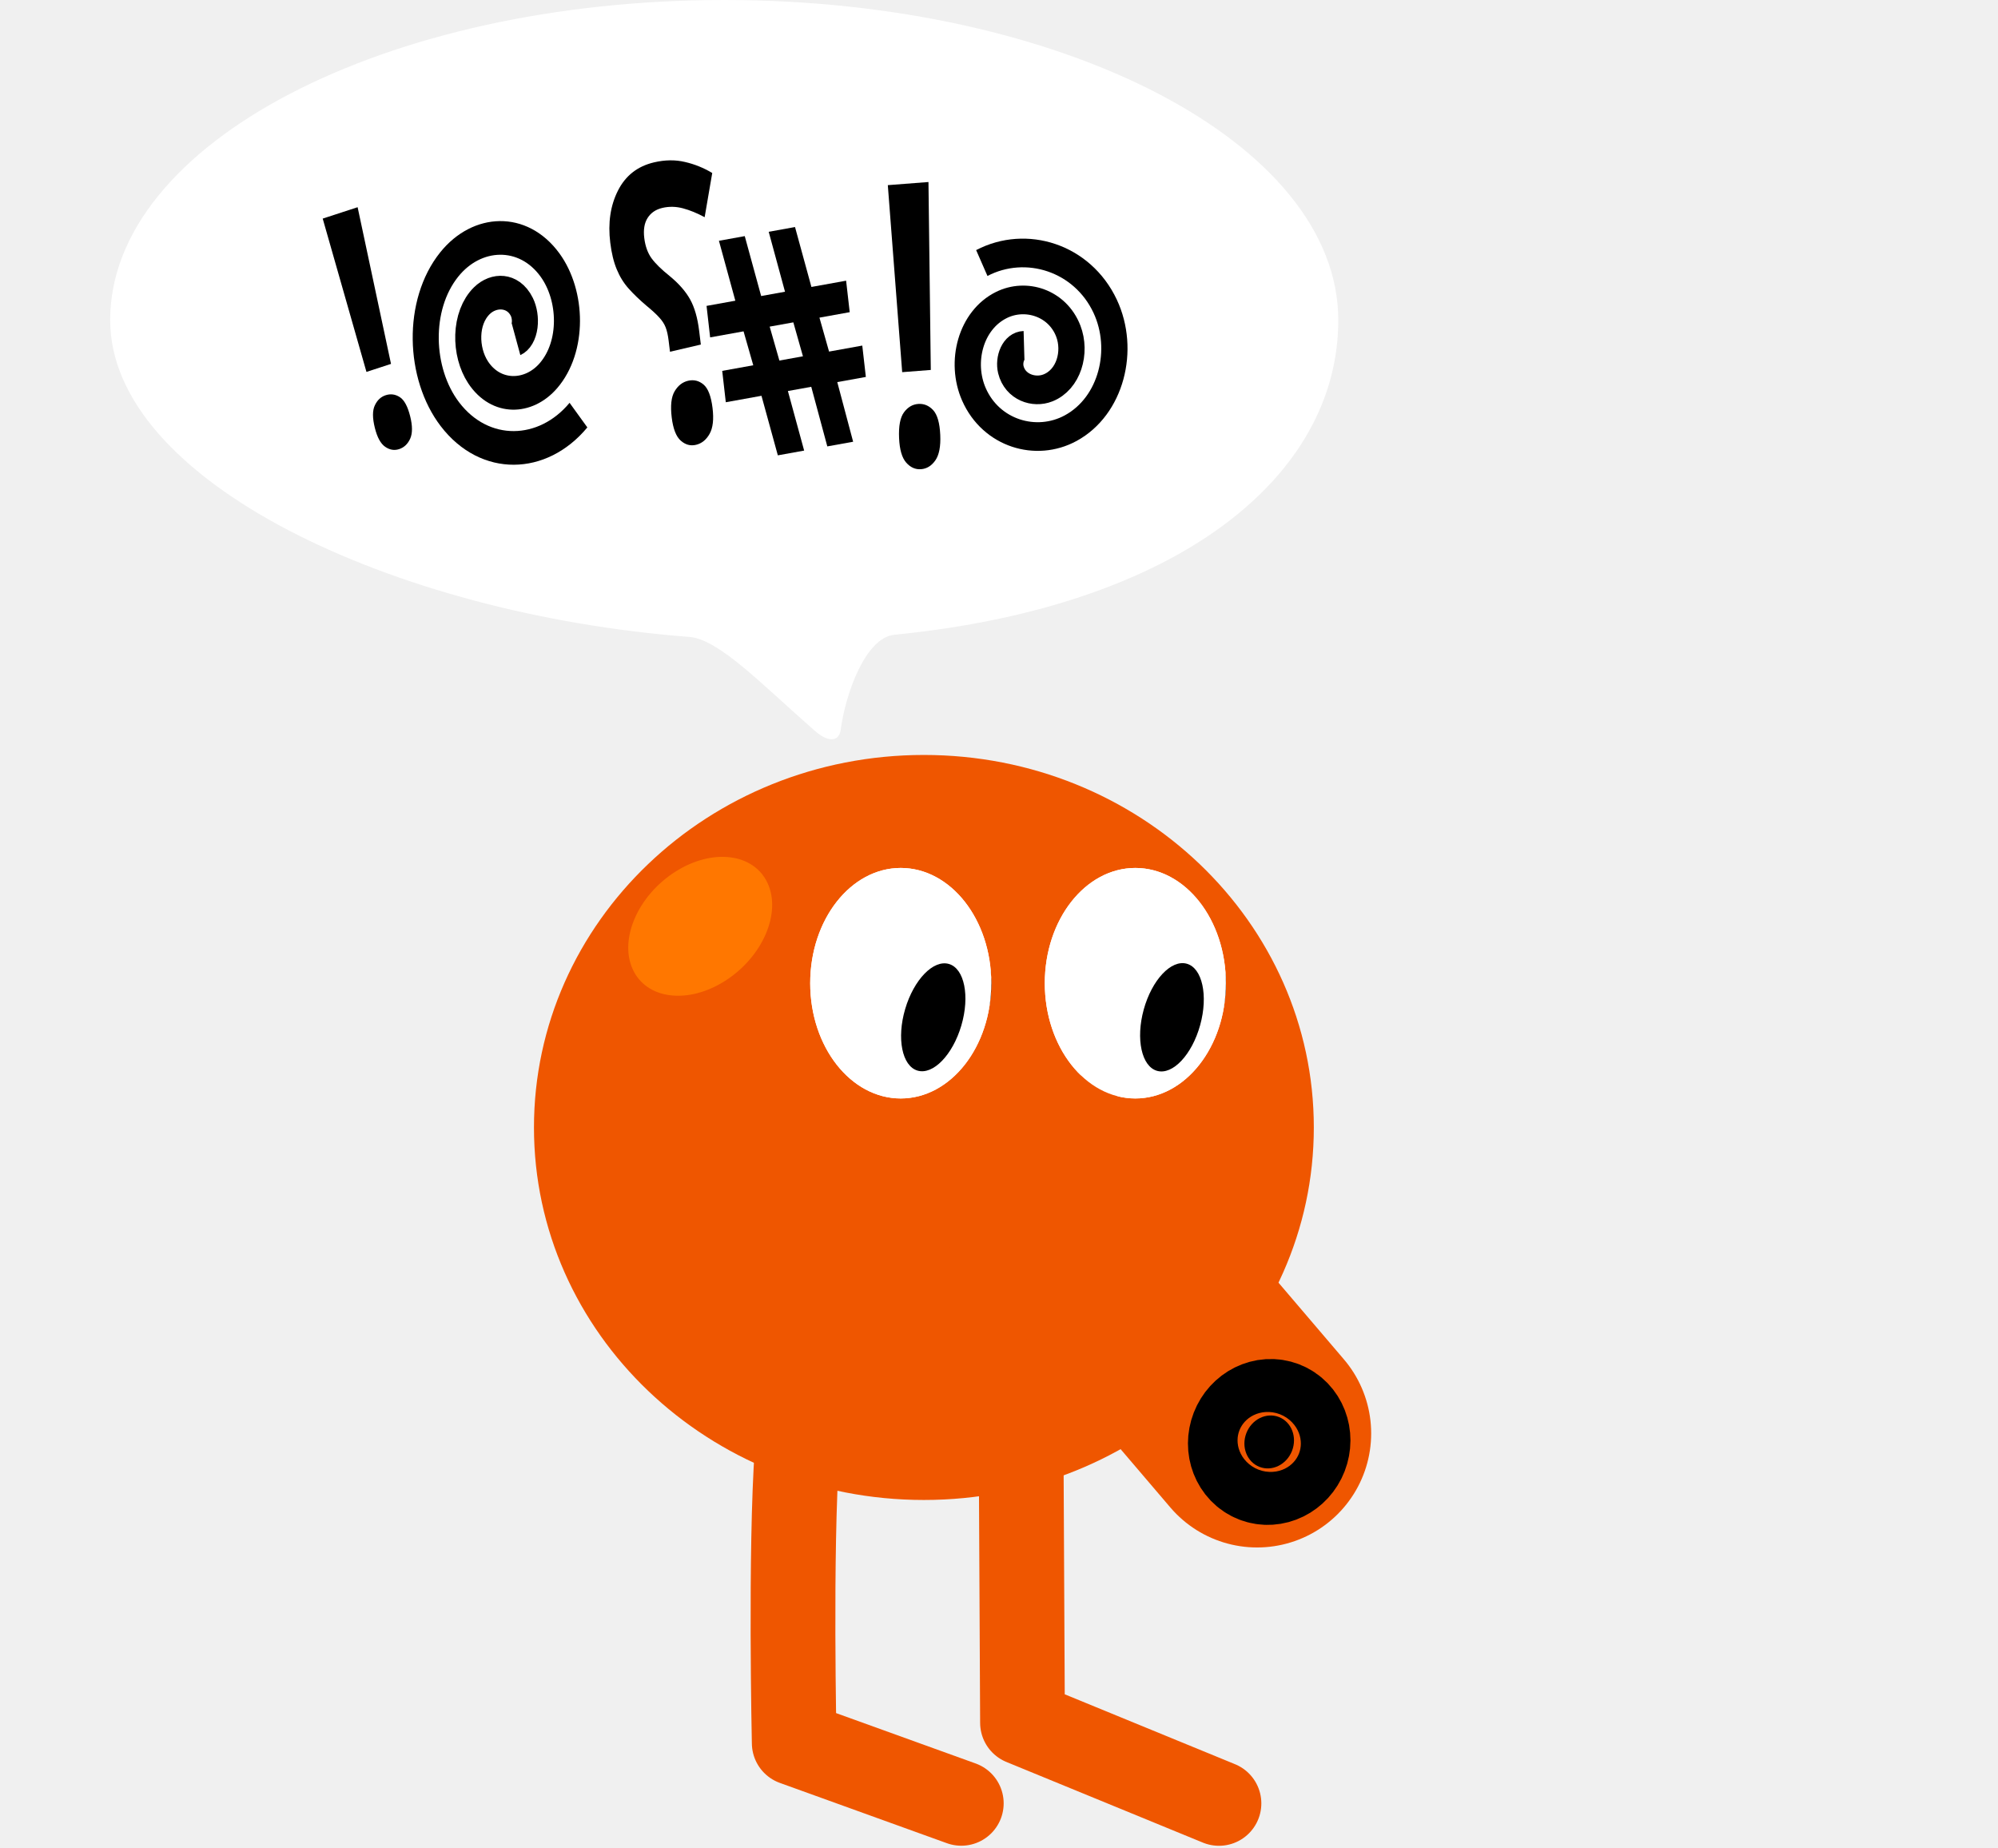
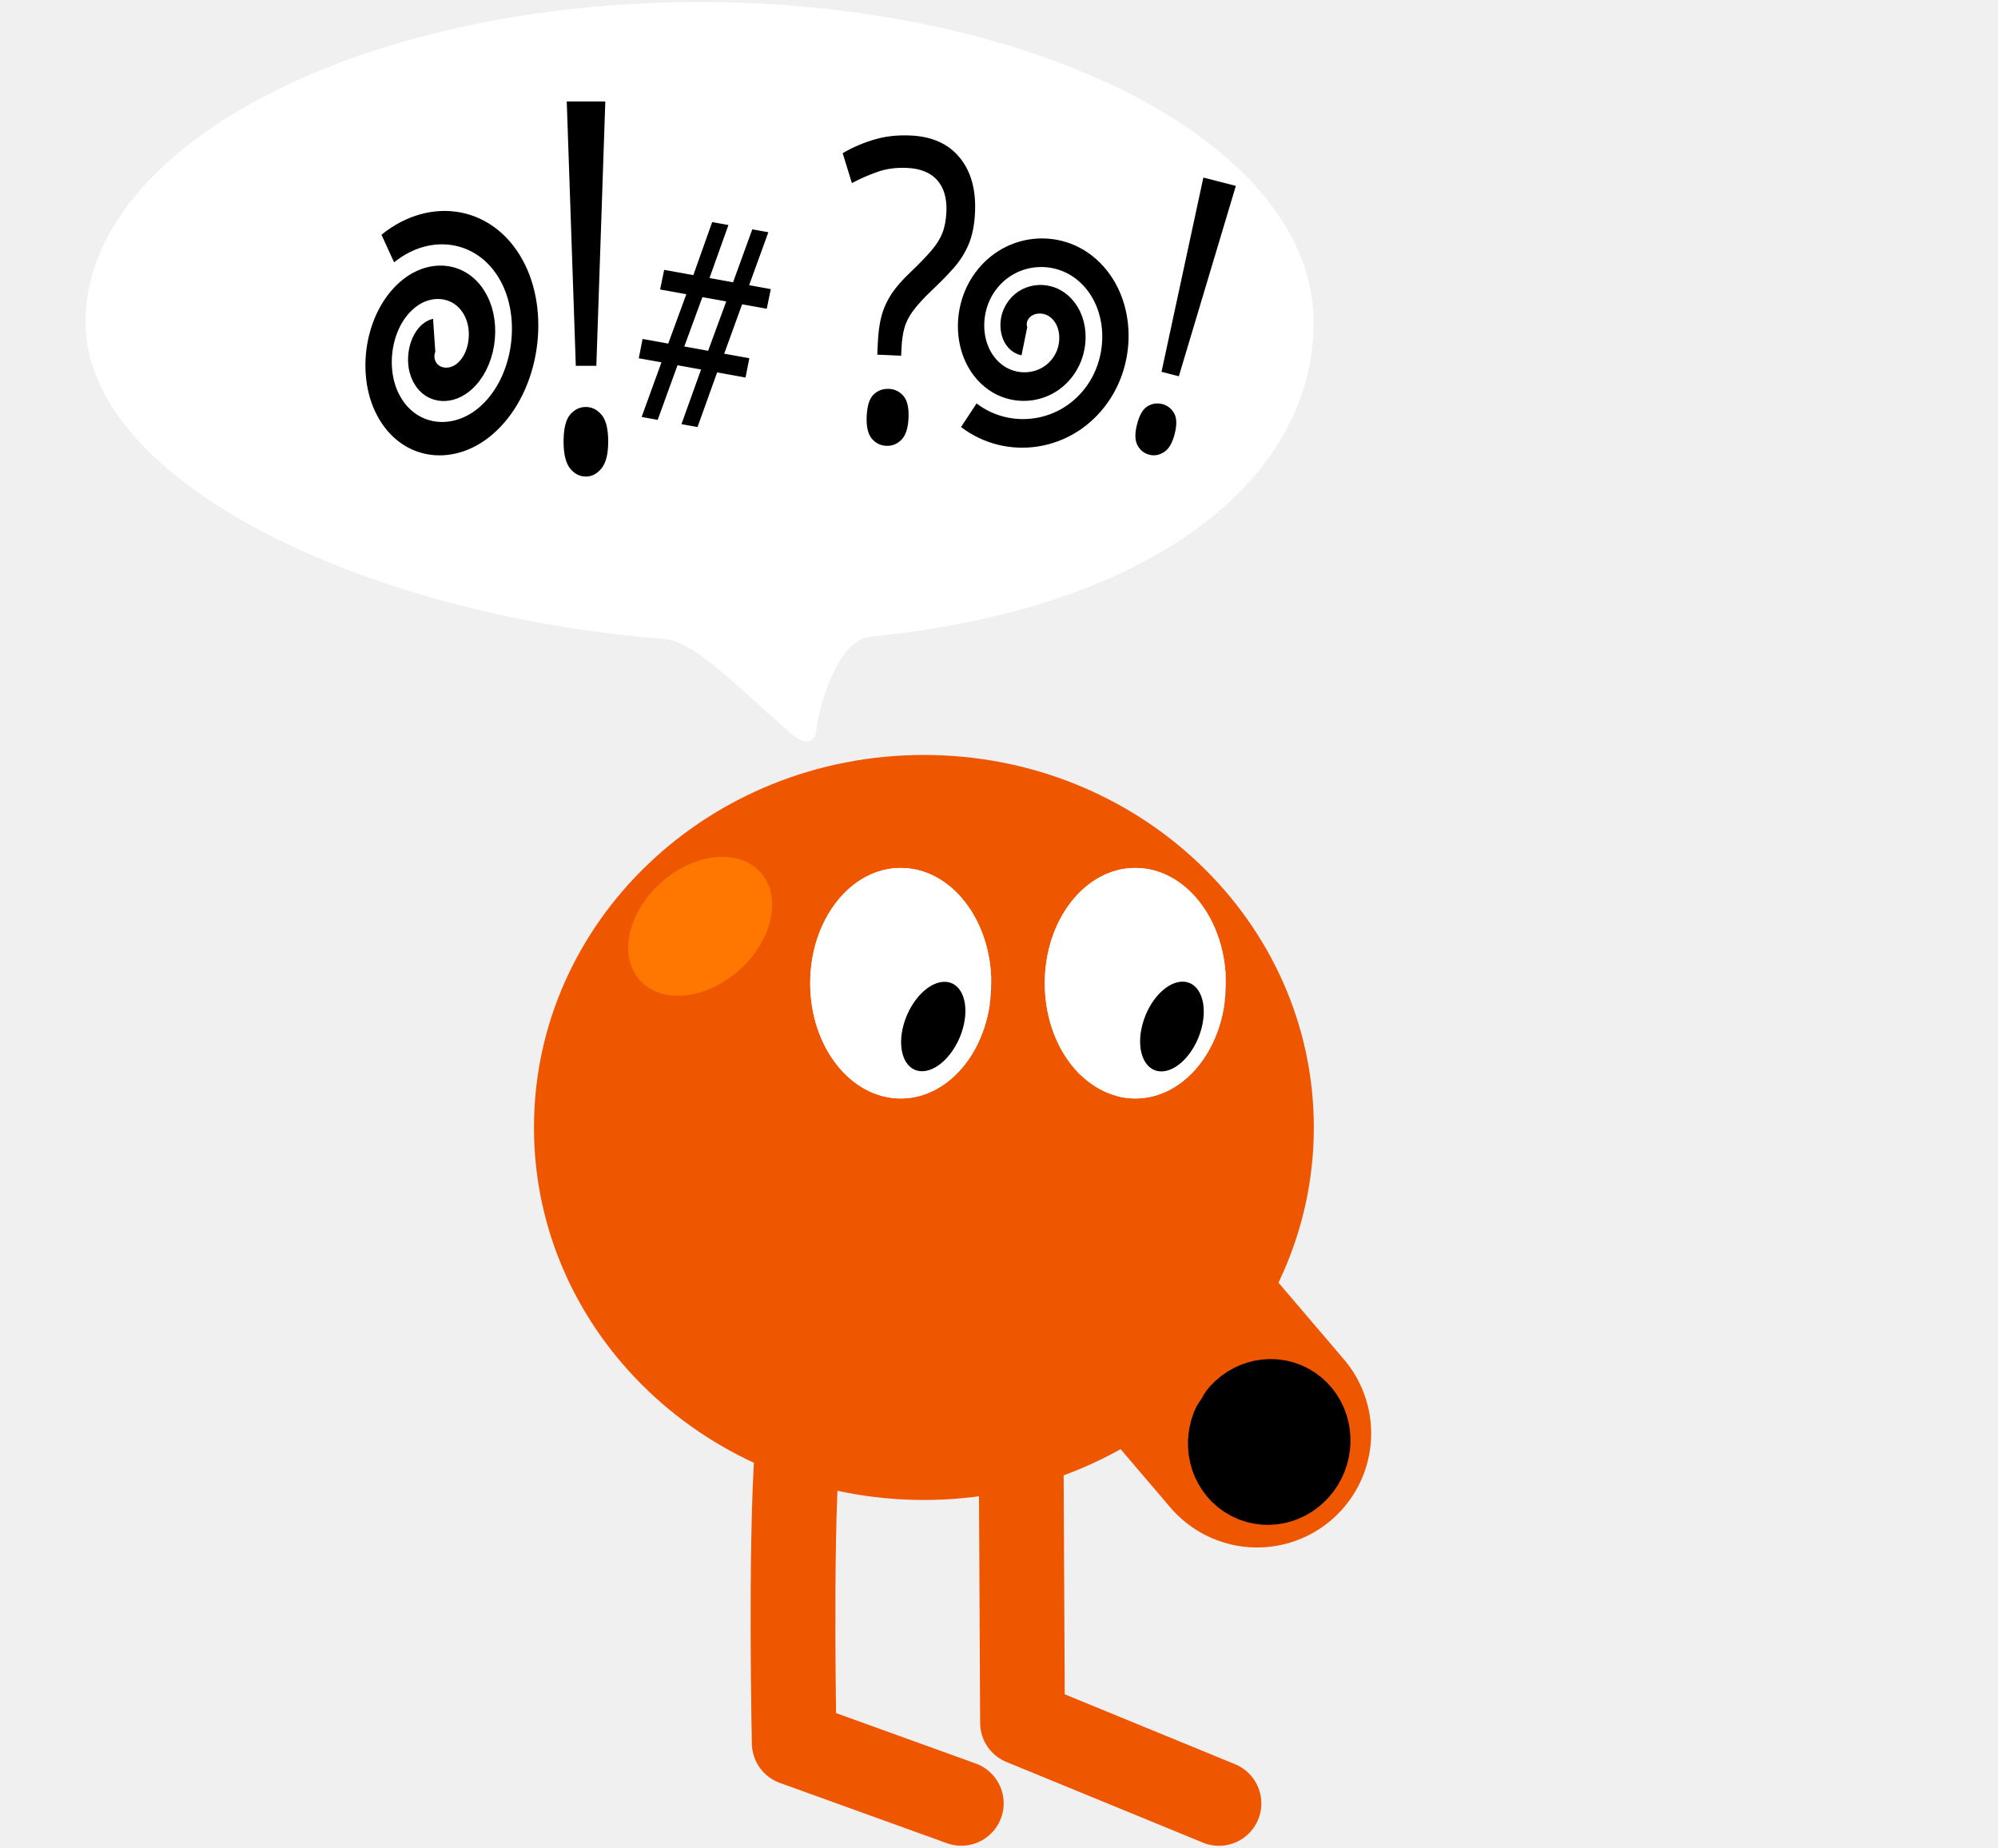
<svg xmlns="http://www.w3.org/2000/svg" width="85.818" height="79.359" id="svg2" version="1.1">
  <defs id="defs4" />
  <g id="layer1" transform="translate(1988.971,-997.4879)">
    <g id="g4255" />
    <g id="g5191" transform="translate(-112,513)">
      <g id="g5074" transform="matrix(1.843193,0,0,1.843193,-62.12293,-1362.837)">
        <g id="g5076">
          <g id="g5078" transform="matrix(1.518972,0,0,1.518972,-279.7534,117.9464)">
            <g id="g5084" transform="translate(137.5322,493.672)" />
          </g>
        </g>
      </g>
      <g id="g3032" transform="matrix(-1,0,0,1,-3668.225,0)">
        <path style="fill:none;stroke:#ef5600;stroke-width:1.3;stroke-linecap:round;stroke-linejoin:round;stroke-miterlimit:4;stroke-opacity:1;stroke-dasharray:none" d="m -583.189,110.736 c 0.11,1.551 0.045,4.496 0.045,4.496 l -2.563,0.925" id="path5086" transform="matrix(2.799758,0,0,2.799758,-192.7058,236.7232)" />
        <path style="fill:none;stroke:#ef5600;stroke-width:1.3;stroke-linecap:round;stroke-linejoin:round;stroke-miterlimit:4;stroke-opacity:1;stroke-dasharray:none" d="m -586.622,110.099 -0.024,4.822 -3.014,1.237" id="path5088" transform="matrix(2.799758,0,0,2.799758,-192.7058,236.7232)" />
-         <path style="color:#000000;fill:#ef5600;fill-opacity:1;fill-rule:nonzero;stroke:none;stroke-width:8;marker:none;visibility:visible;display:inline;overflow:visible;enable-background:accumulate" id="path5092" d="m -596.25,134.148 c 0,3.156 -2.678,5.714 -5.982,5.714 -3.304,0 -5.982,-2.558 -5.982,-5.714 0,-3.156 2.678,-5.714 5.982,-5.714 3.304,0 5.982,2.558 5.982,5.714 z" transform="matrix(-2.799758,0,0,2.799758,-3517.041,157.3263)" />
-         <path style="color:#000000;fill:#ffffff;fill-opacity:1;fill-rule:nonzero;stroke:none;stroke-width:3.5;marker:none;visibility:visible;display:inline;overflow:visible;enable-background:accumulate" id="path5094" d="m -618.34,133.755 c 0,0.976 -0.622,1.768 -1.389,1.768 -0.767,0 -1.389,-0.791 -1.389,-1.768 0,-0.976 0.622,-1.768 1.389,-1.768 0.767,0 1.389,0.791 1.389,1.768 z" transform="matrix(-2.799758,0,0,2.799758,-3565.034,152.2312)" />
-         <path style="color:#000000;fill:#000000;fill-opacity:1;fill-rule:nonzero;stroke:none;stroke-width:3.5;marker:none;visibility:visible;display:inline;overflow:visible;enable-background:accumulate" id="path5096" d="m -619.16,134.418 c 0,0.331 -0.141,0.6 -0.316,0.6 -0.174,0 -0.316,-0.269 -0.316,-0.6 0,-0.331 0.141,-0.6 0.316,-0.6 0.174,0 0.316,0.269 0.316,0.6 z" transform="matrix(-3.978604,0,0,3.978604,-4297.227,-7.99403)" />
-         <path transform="matrix(-2.799758,0,0,2.799758,-3565.034,152.2312)" d="m -618.34,133.755 c 0,0.976 -0.622,1.768 -1.389,1.768 -0.767,0 -1.389,-0.791 -1.389,-1.768 0,-0.976 0.622,-1.768 1.389,-1.768 0.767,0 1.389,0.791 1.389,1.768 z" id="path5098" style="color:#000000;fill:#ffffff;fill-opacity:1;fill-rule:nonzero;stroke:none;stroke-width:3.5;marker:none;visibility:visible;display:inline;overflow:visible;enable-background:accumulate" />
-         <path transform="matrix(-3.816117,1.125407,1.125407,3.816117,-4346.607,712.3845)" d="m -619.16,134.418 c 0,0.331 -0.141,0.6 -0.316,0.6 -0.174,0 -0.316,-0.269 -0.316,-0.6 0,-0.331 0.141,-0.6 0.316,-0.6 0.174,0 0.316,0.269 0.316,0.6 z" id="path5100" style="color:#000000;fill:#000000;fill-opacity:1;fill-rule:nonzero;stroke:none;stroke-width:3.5;marker:none;visibility:visible;display:inline;overflow:visible;enable-background:accumulate" />
-         <path transform="matrix(-2.799758,0,0,2.799758,-3575.11,152.2312)" d="m -618.34,133.755 c 0,0.976 -0.622,1.768 -1.389,1.768 -0.767,0 -1.389,-0.791 -1.389,-1.768 0,-0.976 0.622,-1.768 1.389,-1.768 0.767,0 1.389,0.791 1.389,1.768 z" id="path5102" style="color:#000000;fill:#ffffff;fill-opacity:1;fill-rule:nonzero;stroke:none;stroke-width:3.5;marker:none;visibility:visible;display:inline;overflow:visible;enable-background:accumulate" />
-         <path transform="matrix(-3.978604,0,0,3.978604,-4307.302,-7.99403)" d="m -619.16,134.418 c 0,0.331 -0.141,0.6 -0.316,0.6 -0.174,0 -0.316,-0.269 -0.316,-0.6 0,-0.331 0.141,-0.6 0.316,-0.6 0.174,0 0.316,0.269 0.316,0.6 z" id="path5104" style="color:#000000;fill:#000000;fill-opacity:1;fill-rule:nonzero;stroke:none;stroke-width:3.5;marker:none;visibility:visible;display:inline;overflow:visible;enable-background:accumulate" />
-         <path style="color:#000000;fill:#ff7700;fill-opacity:1;fill-rule:nonzero;stroke:none;stroke-width:1.3;marker:none;visibility:visible;display:inline;overflow:visible;enable-background:accumulate" id="path5112" d="m -642.589,129.885 c 0,0.999 -0.58,1.808 -1.295,1.808 -0.715,0 -1.295,-0.809 -1.295,-1.808 0,-0.999 0.58,-1.808 1.295,-1.808 0.715,0 1.295,0.809 1.295,1.808 z" transform="matrix(-0.828058,1.808377,1.602968,1.021641,-2562.704,1555.958)" />
+         <path style="color:#000000;fill:#ef5600;fill-opacity:1;fill-rule:nonzero;stroke:none;stroke-width:8;marker:none;visibility:visible;display:inline;overflow:visible;enable-background:accumulate" id="path5092" d="m -596.25,134.148 a 5.982,5.714 0 0 1 -5.982,5.714 5.982,5.714 0 0 1 -5.982,-5.714 5.982,5.714 0 0 1 5.982,-5.714 5.982,5.714 0 0 1 5.982,5.714 z" transform="matrix(-2.799758,0,0,2.799758,-3517.041,157.3263)" />
+         <path style="color:#000000;fill:#ffffff;fill-opacity:1;fill-rule:nonzero;stroke:none;stroke-width:3.5;marker:none;visibility:visible;display:inline;overflow:visible;enable-background:accumulate" id="path5094" d="m -618.34,133.755 a 1.389,1.768 0 0 1 -1.389,1.768 1.389,1.768 0 0 1 -1.389,-1.768 1.389,1.768 0 0 1 1.389,-1.768 1.389,1.768 0 0 1 1.389,1.768 z" transform="matrix(-2.799758,0,0,2.799758,-3565.034,152.2312)" />
+         <path style="color:#000000;fill:#000000;fill-opacity:1;fill-rule:nonzero;stroke:none;stroke-width:3.5;marker:none;visibility:visible;display:inline;overflow:visible;enable-background:accumulate" id="path5096" d="m -619.16,134.418 a 0.316,0.6 0 0 1 -0.316,0.6 0.316,0.6 0 0 1 -0.316,-0.6 0.316,0.6 0 0 1 0.316,-0.6 0.316,0.6 0 0 1 0.316,0.6 z" transform="matrix(-3.978604,0,0,3.978604,-4297.227,-7.99403)" />
+         <path transform="matrix(-2.799758,0,0,2.799758,-3565.034,152.2312)" d="m -618.34,133.755 a 1.389,1.768 0 0 1 -1.389,1.768 1.389,1.768 0 0 1 -1.389,-1.768 1.389,1.768 0 0 1 1.389,-1.768 1.389,1.768 0 0 1 1.389,1.768 z" id="path5098" style="color:#000000;fill:#ffffff;fill-opacity:1;fill-rule:nonzero;stroke:none;stroke-width:3.5;marker:none;visibility:visible;display:inline;overflow:visible;enable-background:accumulate" />
+         <ellipse transform="matrix(-0.9713991,0.2374527,0.3352074,0.9421444,0,0)" id="path5100" style="color:#000000;display:inline;overflow:visible;visibility:visible;fill:#000000;fill-opacity:1;fill-rule:nonzero;stroke:none;stroke-width:12.711;marker:none;enable-background:accumulate" cx="1912.524" cy="79.01" rx="1.24" ry="2.014" />
+         <path transform="matrix(-2.799758,0,0,2.799758,-3575.11,152.2312)" d="m -618.34,133.755 a 1.389,1.768 0 0 1 -1.389,1.768 1.389,1.768 0 0 1 -1.389,-1.768 1.389,1.768 0 0 1 1.389,-1.768 1.389,1.768 0 0 1 1.389,1.768 z" id="path5102" style="color:#000000;fill:#ffffff;fill-opacity:1;fill-rule:nonzero;stroke:none;stroke-width:3.5;marker:none;visibility:visible;display:inline;overflow:visible;enable-background:accumulate" />
+         <path transform="matrix(-3.978604,0,0,3.978604,-4307.302,-7.99403)" d="m -619.16,134.418 a 0.316,0.6 0 0 1 -0.316,0.6 0.316,0.6 0 0 1 -0.316,-0.6 0.316,0.6 0 0 1 0.316,-0.6 0.316,0.6 0 0 1 0.316,0.6 z" id="path5104" style="color:#000000;fill:#000000;fill-opacity:1;fill-rule:nonzero;stroke:none;stroke-width:3.5;marker:none;visibility:visible;display:inline;overflow:visible;enable-background:accumulate" />
+         <path style="color:#000000;fill:#ff7700;fill-opacity:1;fill-rule:nonzero;stroke:none;stroke-width:1.3;marker:none;visibility:visible;display:inline;overflow:visible;enable-background:accumulate" id="path5112" d="m -642.589,129.885 a 1.295,1.808 0 0 1 -1.295,1.808 1.295,1.808 0 0 1 -1.295,-1.808 1.295,1.808 0 0 1 1.295,-1.808 1.295,1.808 0 0 1 1.295,1.808 z" transform="matrix(-0.828058,1.808377,1.602968,1.021641,-2562.704,1555.958)" />
        <path style="fill:#ef5600;fill-opacity:1;stroke:#ef5600;stroke-width:3.5;stroke-linecap:round;stroke-linejoin:miter;stroke-miterlimit:4;stroke-opacity:1;stroke-dasharray:none" d="m -586.97,106.643 -3.275,3.839" id="path5090" transform="matrix(2.799758,0,0,2.799758,-192.7058,236.7232)" />
-         <path style="color:#000000;fill:#000000;fill-opacity:1;fill-rule:nonzero;stroke:#000000;stroke-width:1.6;stroke-linecap:round;stroke-linejoin:round;stroke-miterlimit:4;stroke-opacity:1;stroke-dasharray:none;stroke-dashoffset:0;marker:none;visibility:visible;display:inline;overflow:visible;enable-background:accumulate" id="path5110" d="m -592.107,108.564 c 0,0.209 -0.155,0.379 -0.347,0.379 -0.192,0 -0.347,-0.17 -0.347,-0.379 0,-0.209 0.155,-0.379 0.347,-0.379 0.192,0 0.347,0.17 0.347,0.379 z" transform="matrix(2.825094,-1.097736,1.097736,2.825094,-291.2052,-410.6476)" />
-         <path style="color:#000000;fill:#ffffff;fill-opacity:1;fill-rule:nonzero;stroke:none;stroke-width:3.5;marker:none;visibility:visible;display:inline;overflow:visible;enable-background:accumulate" id="path5106" d="m -618.34,133.755 c 0,0.976 -0.622,1.768 -1.389,1.768 -0.767,0 -1.389,-0.791 -1.389,-1.768 0,-0.976 0.622,-1.768 1.389,-1.768 0.767,0 1.389,0.791 1.389,1.768 z" transform="matrix(-2.799758,0,0,2.799758,-3575.11,152.2312)" />
-         <path style="color:#000000;fill:#000000;fill-opacity:1;fill-rule:nonzero;stroke:none;stroke-width:3.5;marker:none;visibility:visible;display:inline;overflow:visible;enable-background:accumulate" id="path5108" d="m -619.16,134.418 c 0,0.331 -0.141,0.6 -0.316,0.6 -0.174,0 -0.316,-0.269 -0.316,-0.6 0,-0.331 0.141,-0.6 0.316,-0.6 0.174,0 0.316,0.269 0.316,0.6 z" transform="matrix(-3.835121,1.058837,1.058837,3.835121,-4359.684,668.5916)" />
+         <path style="color:#000000;display:inline;overflow:visible;visibility:visible;fill:#000000;fill-opacity:1;fill-rule:nonzero;stroke:#000000;stroke-width:1.6;stroke-linecap:round;stroke-linejoin:round;stroke-miterlimit:4;stroke-dasharray:none;stroke-dashoffset:0;stroke-opacity:1;marker:none;enable-background:accumulate" id="path5110" d="m -592.107,108.564 a 0.347,0.379 0 0 1 -0.313,0.377 0.347,0.379 0 0 1 -0.375,-0.302 0.347,0.379 0 0 1 0.238,-0.437 0.347,0.379 0 0 1 0.422,0.215" transform="matrix(2.825094,-1.097736,1.097736,2.825094,-291.2052,-410.6476)" />
+         <path style="color:#000000;fill:#ffffff;fill-opacity:1;fill-rule:nonzero;stroke:none;stroke-width:3.5;marker:none;visibility:visible;display:inline;overflow:visible;enable-background:accumulate" id="path5106" d="m -618.34,133.755 a 1.389,1.768 0 0 1 -1.389,1.768 1.389,1.768 0 0 1 -1.389,-1.768 1.389,1.768 0 0 1 1.389,-1.768 1.389,1.768 0 0 1 1.389,1.768 z" transform="matrix(-2.799758,0,0,2.799758,-3575.11,152.2312)" />
+         <ellipse style="color:#000000;display:inline;overflow:visible;visibility:visible;fill:#000000;fill-opacity:1;fill-rule:nonzero;stroke:none;stroke-width:12.707;marker:none;enable-background:accumulate" id="path5108" transform="matrix(-0.9748005,0.2230783,0.3160177,0.9487533,0,0)" cx="1923.213" cy="104.923" rx="1.242" ry="2.01" />
        <path transform="matrix(-2.799758,0,0,1.134787,-1533.401,-111.0532)" d="m 107.406,565.156 -15.344,8.875 15.344,8.844 15.344,-8.844 -15.344,-8.875 z" id="path5114" style="fill:#ff6666;fill-opacity:0;stroke:none" />
-         <path style="color:#000000;fill:#ffffff;fill-opacity:1;stroke:none;stroke-width:4;marker:none;visibility:visible;display:inline;overflow:visible;enable-background:accumulate" d="m -1795.987,498.238 c 0,6.907 -12.145,12.625 -24.874,13.603 -1.265,0.097 -3.094,2.018 -5.379,4.022 -0.715,0.627 -1.071,0.356 -1.12,-0.012 -0.212,-1.591 -1.069,-3.98 -2.312,-4.103 -12.208,-1.205 -19.064,-6.795 -19.064,-13.51 0,-7.594 11.809,-13.75 26.375,-13.75 14.566,0 26.375,6.156 26.375,13.75 z" id="path5142" />
+         <path style="color:#000000;display:inline;overflow:visible;visibility:visible;fill:#ffffff;fill-opacity:1;stroke:none;stroke-width:4;marker:none;enable-background:accumulate" d="m -1794.927,498.326 c 0,6.907 -12.145,12.625 -24.874,13.603 -1.265,0.097 -3.094,2.018 -5.379,4.022 -0.715,0.627 -1.071,0.356 -1.12,-0.012 -0.212,-1.591 -1.069,-3.98 -2.312,-4.103 -12.208,-1.205 -19.064,-6.795 -19.064,-13.51 0,-7.594 11.809,-13.75 26.375,-13.75 14.566,0 26.375,6.156 26.375,13.75 z" id="path5142" />
        <g transform="matrix(0.2797009,0,0,0.3368381,-1361.749,1108.659)" id="g5145">
-           <text xml:space="preserve" style="font-size:43.077px;font-style:normal;font-weight:bold;line-height:125%;letter-spacing:0px;word-spacing:0px;fill:#000000;fill-opacity:1;stroke:none;font-family:Sans;-inkscape-font-specification:Sans Bold" x="-2067.408" y="-1445.782" id="text5147" transform="matrix(0.8573255,0.05494552,-0.06236918,1.162421,0,0)">
-             <tspan id="tspan5149" x="-2067.408" y="-1445.782">!</tspan>
+           <text xml:space="preserve" style="font-style:normal;font-weight:bold;font-size:35.912px;line-height:0%;font-family:sans-serif;-inkscape-font-specification:'Sans Bold';letter-spacing:0px;word-spacing:0px;fill:#000000;fill-opacity:1;stroke:none;stroke-width:2.993" x="1399.985" y="-1980.871" id="text5151" transform="matrix(-0.9686715,0.1452717,0.1391238,1.011477,0,0)">
+             <tspan id="tspan5153" x="1399.985" y="-1980.871" style="font-style:italic;font-variant:normal;font-weight:bold;font-stretch:normal;font-size:35.912px;font-family:serif;-inkscape-font-specification:'serif, Bold Italic';font-variant-ligatures:normal;font-variant-caps:normal;font-variant-numeric:normal;font-feature-settings:normal;text-align:start;writing-mode:lr-tb;text-anchor:start;stroke-width:2.993">#</tspan>
          </text>
-           <text xml:space="preserve" style="font-size:39.018px;font-style:normal;font-weight:bold;line-height:125%;letter-spacing:0px;word-spacing:0px;fill:#000000;fill-opacity:1;stroke:none;font-family:Sans;-inkscape-font-specification:Sans Bold" x="-1939.677" y="-1498.314" id="text5151" transform="matrix(0.9686715,0.1452717,-0.1391238,1.011477,0,0)">
-             <tspan id="tspan5153" x="-1939.677" y="-1498.314">#</tspan>
+           <path style="fill:none;stroke:#000000;stroke-width:4;stroke-linecap:butt;stroke-linejoin:miter;stroke-miterlimit:4;stroke-dasharray:none;stroke-opacity:1" id="path5163" d="m -1145.258,-1908.578 c 1.66,0.053 2.376,1.997 2.007,3.39 -0.639,2.414 -3.473,3.346 -5.661,2.547 -3.166,-1.155 -4.335,-4.964 -3.088,-7.931 1.65,-3.923 6.461,-5.333 10.201,-3.628 4.683,2.135 6.336,7.96 4.169,12.471 -2.616,5.444 -9.461,7.341 -14.741,4.709 -6.206,-3.093 -8.348,-10.962 -5.25,-17.011 3.473,-6.781 12.033,-9.263 18.795,-6.033" transform="matrix(0.9933235,-0.14202,-0.1866855,-0.9003203,-911.5846,-3690.496)" />
+           <path transform="matrix(1.011249,0.1613442,-0.05398209,1.051924,-547.1496,382.1632)" d="m -1145.258,-1908.578 c 1.66,0.053 2.376,1.997 2.007,3.39 -0.639,2.414 -3.473,3.346 -5.661,2.547 -3.166,-1.155 -4.335,-4.964 -3.088,-7.931 1.65,-3.923 6.461,-5.333 10.201,-3.628 4.683,2.135 6.336,7.96 4.169,12.471 -2.616,5.444 -9.461,7.341 -14.741,4.709 -6.206,-3.093 -8.348,-10.962 -5.25,-17.011 3.473,-6.781 12.033,-9.263 18.795,-6.033" id="path5165" style="fill:none;stroke:#000000;stroke-width:4;stroke-linecap:butt;stroke-linejoin:miter;stroke-miterlimit:4;stroke-dasharray:none;stroke-opacity:1" />
+           <text xml:space="preserve" style="font-style:italic;font-weight:bold;font-size:37.367px;line-height:0%;font-family:Sans;-inkscape-font-specification:'Sans Bold Italic';letter-spacing:0px;word-spacing:0px;fill:#000000;fill-opacity:1;stroke:none;stroke-width:3.114;font-stretch:normal;font-variant:normal;" x="-1624.327" y="-1663.727" id="text5147-6" transform="matrix(0.8831851,-0.04667493,0.1210751,1.125867,0,0)">
+             <tspan id="tspan5149-2" x="-1624.327" y="-1654.021" style="font-family:Sans;stroke-width:3.114;-inkscape-font-specification:'Sans Bold Italic';font-weight:bold;font-style:italic;font-stretch:normal;font-variant:normal;" />
          </text>
-           <text xml:space="preserve" style="font-size:43.065px;font-style:normal;font-weight:bold;line-height:125%;letter-spacing:0px;word-spacing:0px;fill:#000000;fill-opacity:1;stroke:none;font-family:Sans;-inkscape-font-specification:Sans Bold" x="-2186.6" y="-1260.171" id="text5155" transform="matrix(0.8517251,0.1646051,-0.1686291,1.141498,0,0)">
-             <tspan id="tspan5157" x="-2186.6" y="-1260.171">?</tspan>
+           <text xml:space="preserve" style="font-style:normal;font-variant:normal;font-weight:normal;font-stretch:normal;font-size:60.269px;line-height:1.25;font-family:'Cambria Math';-inkscape-font-specification:'Cambria Math, Normal';font-variant-ligatures:normal;font-variant-caps:normal;font-variant-numeric:normal;font-feature-settings:normal;text-align:start;letter-spacing:0px;word-spacing:0px;writing-mode:lr-tb;text-anchor:start;fill:#000000;fill-opacity:1;stroke:none;stroke-width:1.507" x="1763.692" y="-1645.211" id="text872" transform="scale(-0.9174775,1.089945)">
+             <tspan id="tspan870" x="1763.692" y="-1645.211" style="font-style:normal;font-variant:normal;font-weight:normal;font-stretch:normal;font-size:60.269px;font-family:Candara;-inkscape-font-specification:'Candara, Normal';font-variant-ligatures:normal;font-variant-caps:normal;font-variant-numeric:normal;font-feature-settings:normal;text-align:start;writing-mode:lr-tb;text-anchor:start;stroke-width:1.507">!</tspan>
          </text>
-           <text transform="matrix(0.8409889,0.2277478,-0.3299837,1.099714,0,0)" id="text5159" y="-1147.019" x="-2354.069" style="font-size:37.693px;font-style:normal;font-weight:bold;line-height:125%;letter-spacing:0px;word-spacing:0px;fill:#000000;fill-opacity:1;stroke:none;font-family:Sans;-inkscape-font-specification:Sans Bold" xml:space="preserve">
-             <tspan y="-1147.019" x="-2354.069" id="tspan5161">!</tspan>
+           <text xml:space="preserve" style="font-style:normal;font-variant:normal;font-weight:normal;font-stretch:normal;font-size:48.695px;line-height:1.25;font-family:'Cambria Math';-inkscape-font-specification:'Cambria Math, Normal';font-variant-ligatures:normal;font-variant-caps:normal;font-variant-numeric:normal;font-feature-settings:normal;text-align:start;letter-spacing:0px;word-spacing:0px;writing-mode:lr-tb;text-anchor:start;fill:#000000;fill-opacity:1;stroke:none;stroke-width:1.217" x="1128.362" y="-2065.621" id="text872-5" transform="matrix(-0.9557584,0.2040187,0.3038345,0.9814322,0,0)">
+             <tspan id="tspan870-1" x="1128.362" y="-2065.621" style="font-style:normal;font-variant:normal;font-weight:normal;font-stretch:normal;font-size:48.695px;font-family:Candara;-inkscape-font-specification:'Candara, Normal';font-variant-ligatures:normal;font-variant-caps:normal;font-variant-numeric:normal;font-feature-settings:normal;text-align:start;writing-mode:lr-tb;text-anchor:start;stroke-width:1.217">!</tspan>
          </text>
-           <path style="fill:none;stroke:#000000;stroke-width:4;stroke-linecap:butt;stroke-linejoin:miter;stroke-miterlimit:4;stroke-opacity:1;stroke-dasharray:none" id="path5163" d="m -1145.258,-1908.578 c 1.66,0.053 2.376,1.997 2.007,3.39 -0.639,2.414 -3.473,3.346 -5.661,2.547 -3.166,-1.155 -4.335,-4.964 -3.088,-7.931 1.65,-3.923 6.461,-5.333 10.201,-3.628 4.683,2.135 6.336,7.96 4.169,12.471 -2.616,5.444 -9.461,7.341 -14.741,4.709 -6.206,-3.093 -8.348,-10.962 -5.25,-17.011 3.473,-6.781 12.033,-9.263 18.795,-6.033" transform="matrix(1.00794,0,0,0.9135684,-538.488,-65.38499)" />
-           <path transform="matrix(-0.9537432,-0.3224079,0.3006226,-1.022858,-2133.351,-4131.223)" d="m -1145.258,-1908.578 c 1.66,0.053 2.376,1.997 2.007,3.39 -0.639,2.414 -3.473,3.346 -5.661,2.547 -3.166,-1.155 -4.335,-4.964 -3.088,-7.931 1.65,-3.923 6.461,-5.333 10.201,-3.628 4.683,2.135 6.336,7.96 4.169,12.471 -2.616,5.444 -9.461,7.341 -14.741,4.709 -6.206,-3.093 -8.348,-10.962 -5.25,-17.011 3.473,-6.781 12.033,-9.263 18.795,-6.033" id="path5165" style="fill:none;stroke:#000000;stroke-width:4;stroke-linecap:butt;stroke-linejoin:miter;stroke-miterlimit:4;stroke-opacity:1;stroke-dasharray:none" />
+           <text xml:space="preserve" style="font-style:normal;font-variant:normal;font-weight:normal;font-stretch:normal;font-size:53.016px;line-height:1.25;font-family:'Cambria Math';-inkscape-font-specification:'Cambria Math, Normal';font-variant-ligatures:normal;font-variant-caps:normal;font-variant-numeric:normal;font-feature-settings:normal;text-align:start;letter-spacing:0px;word-spacing:0px;writing-mode:lr-tb;text-anchor:start;fill:#000000;fill-opacity:1;stroke:none;stroke-width:1.325" x="1584.753" y="-1832.812" id="text872-5-0" transform="matrix(-0.985845,0.03666795,0.05460769,1.012327,0,0)">
+             <tspan id="tspan870-1-8" x="1584.753" y="-1832.812" style="font-style:normal;font-variant:normal;font-weight:normal;font-stretch:normal;font-size:53.016px;font-family:Candara;-inkscape-font-specification:'Candara, Normal';font-variant-ligatures:normal;font-variant-caps:normal;font-variant-numeric:normal;font-feature-settings:normal;text-align:start;writing-mode:lr-tb;text-anchor:start;stroke-width:1.325">?</tspan>
+           </text>
        </g>
      </g>
    </g>
  </g>
</svg>
